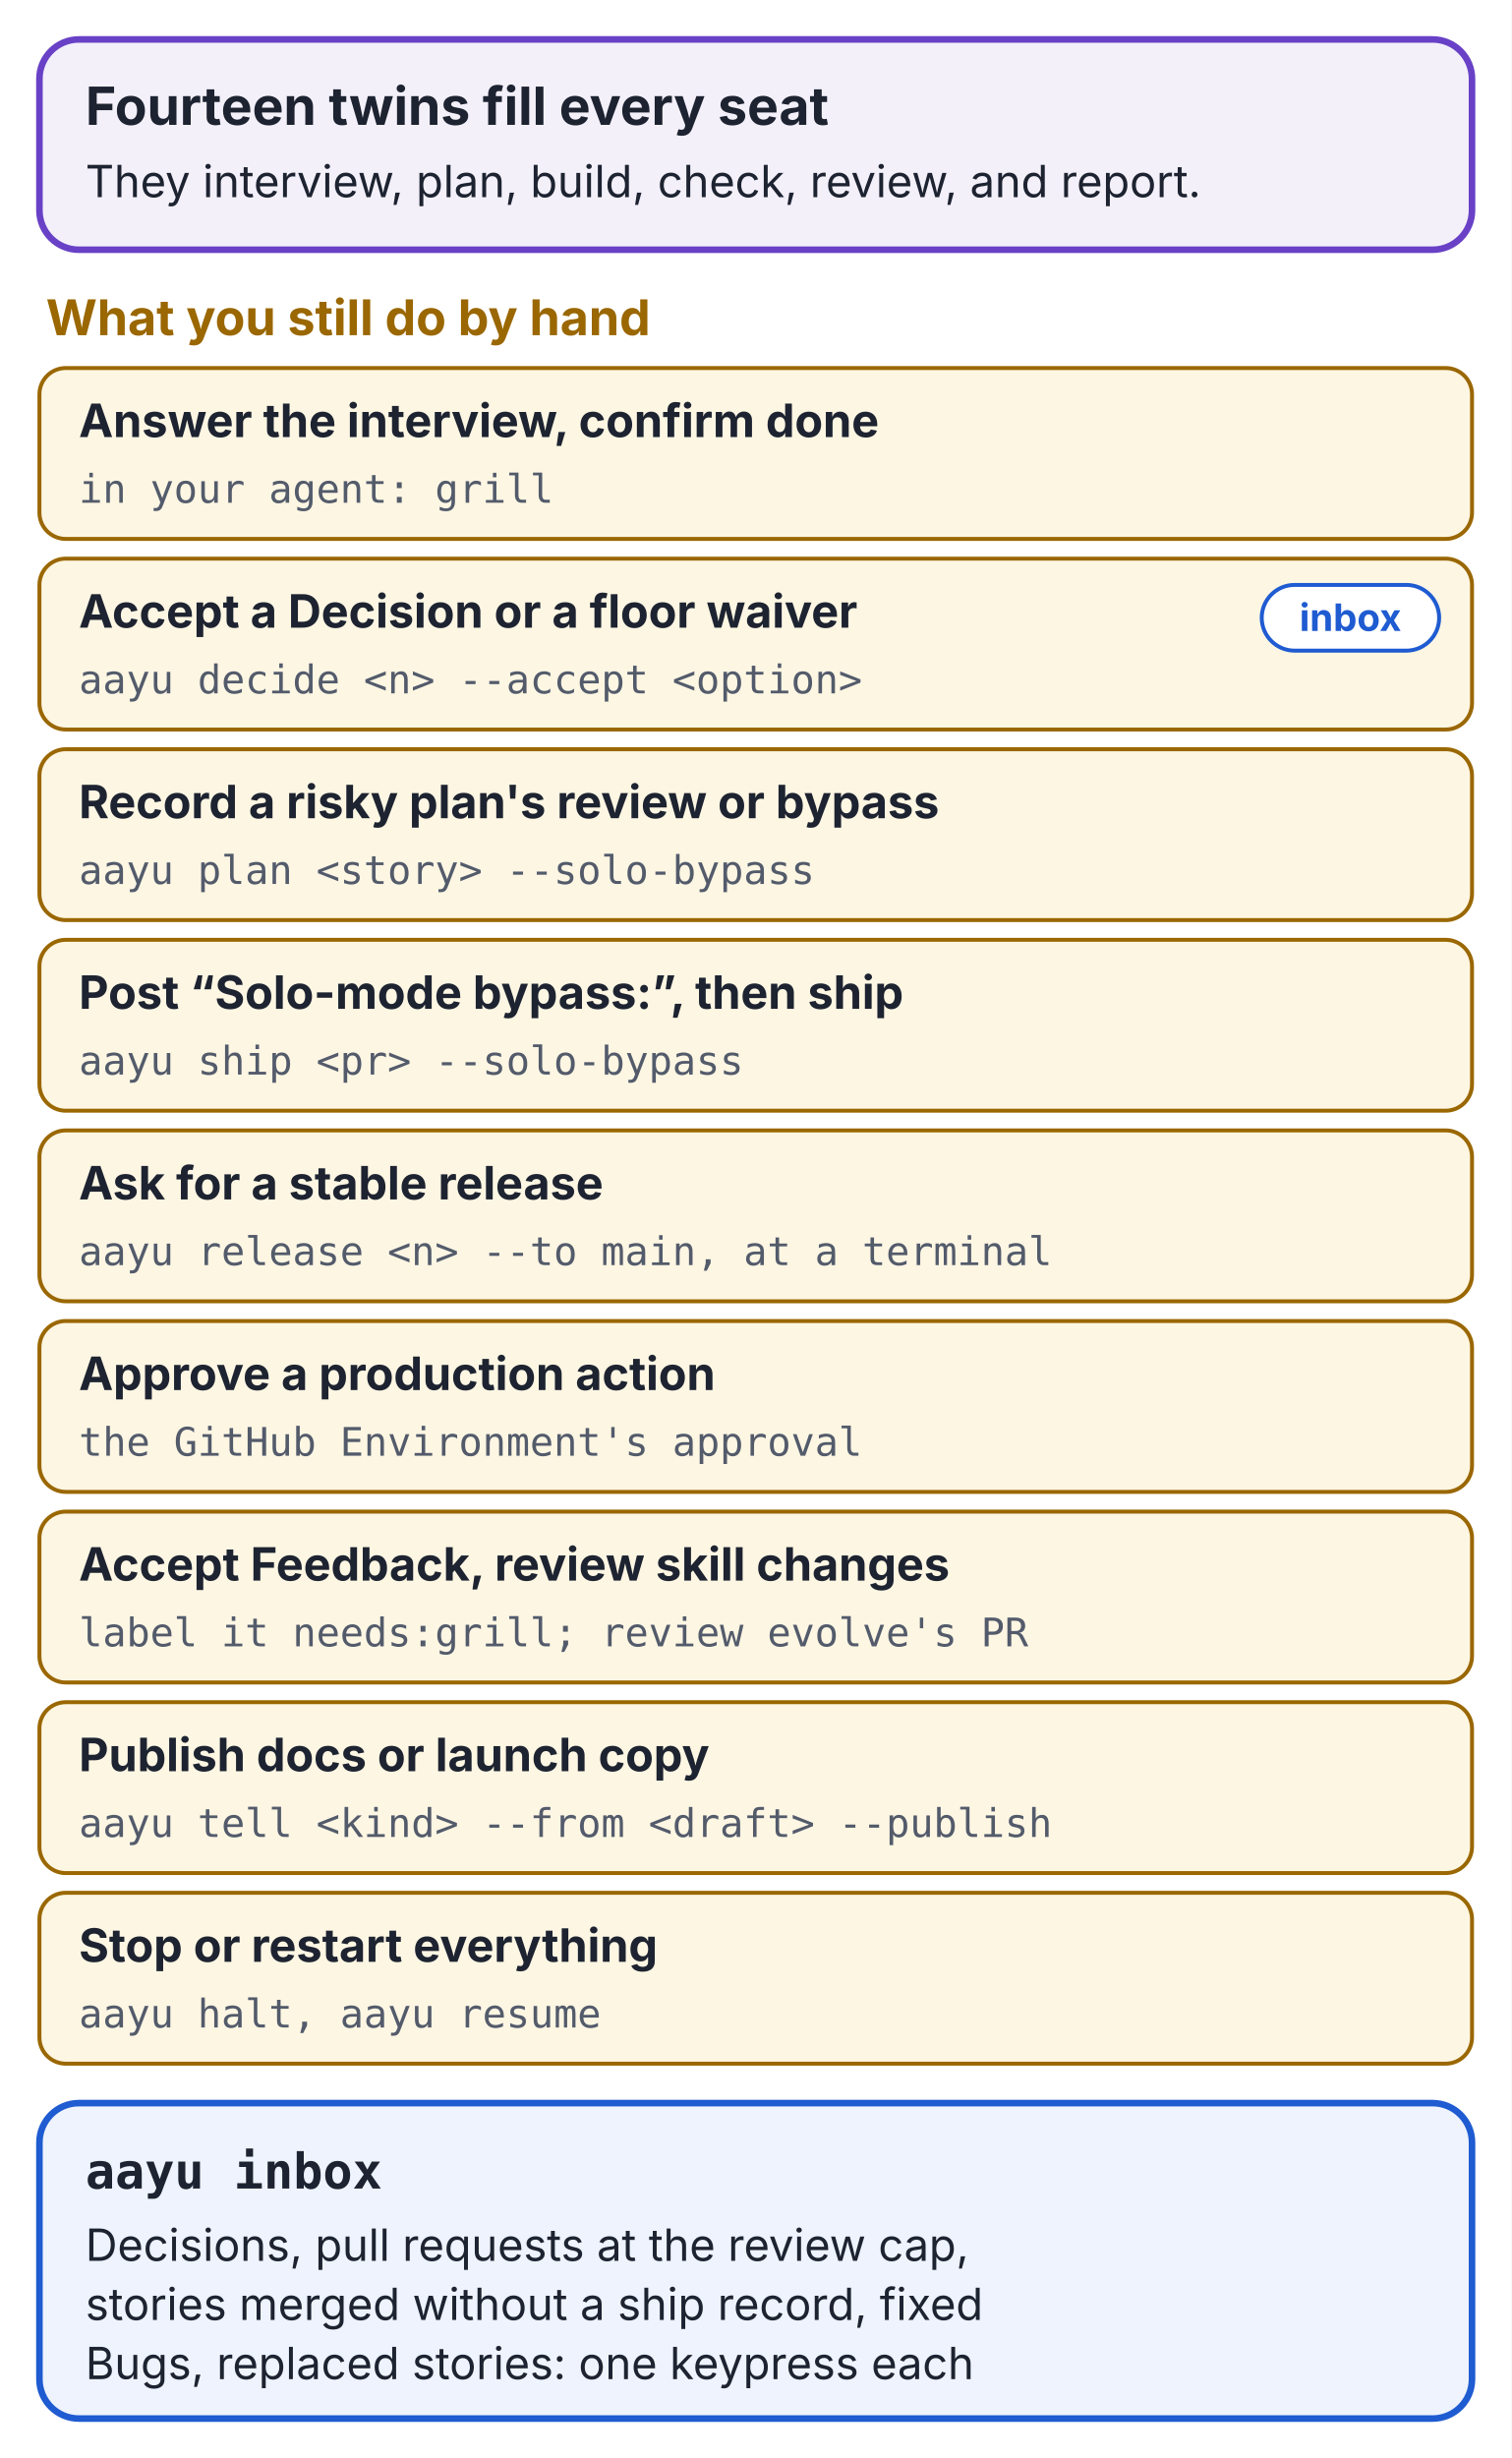
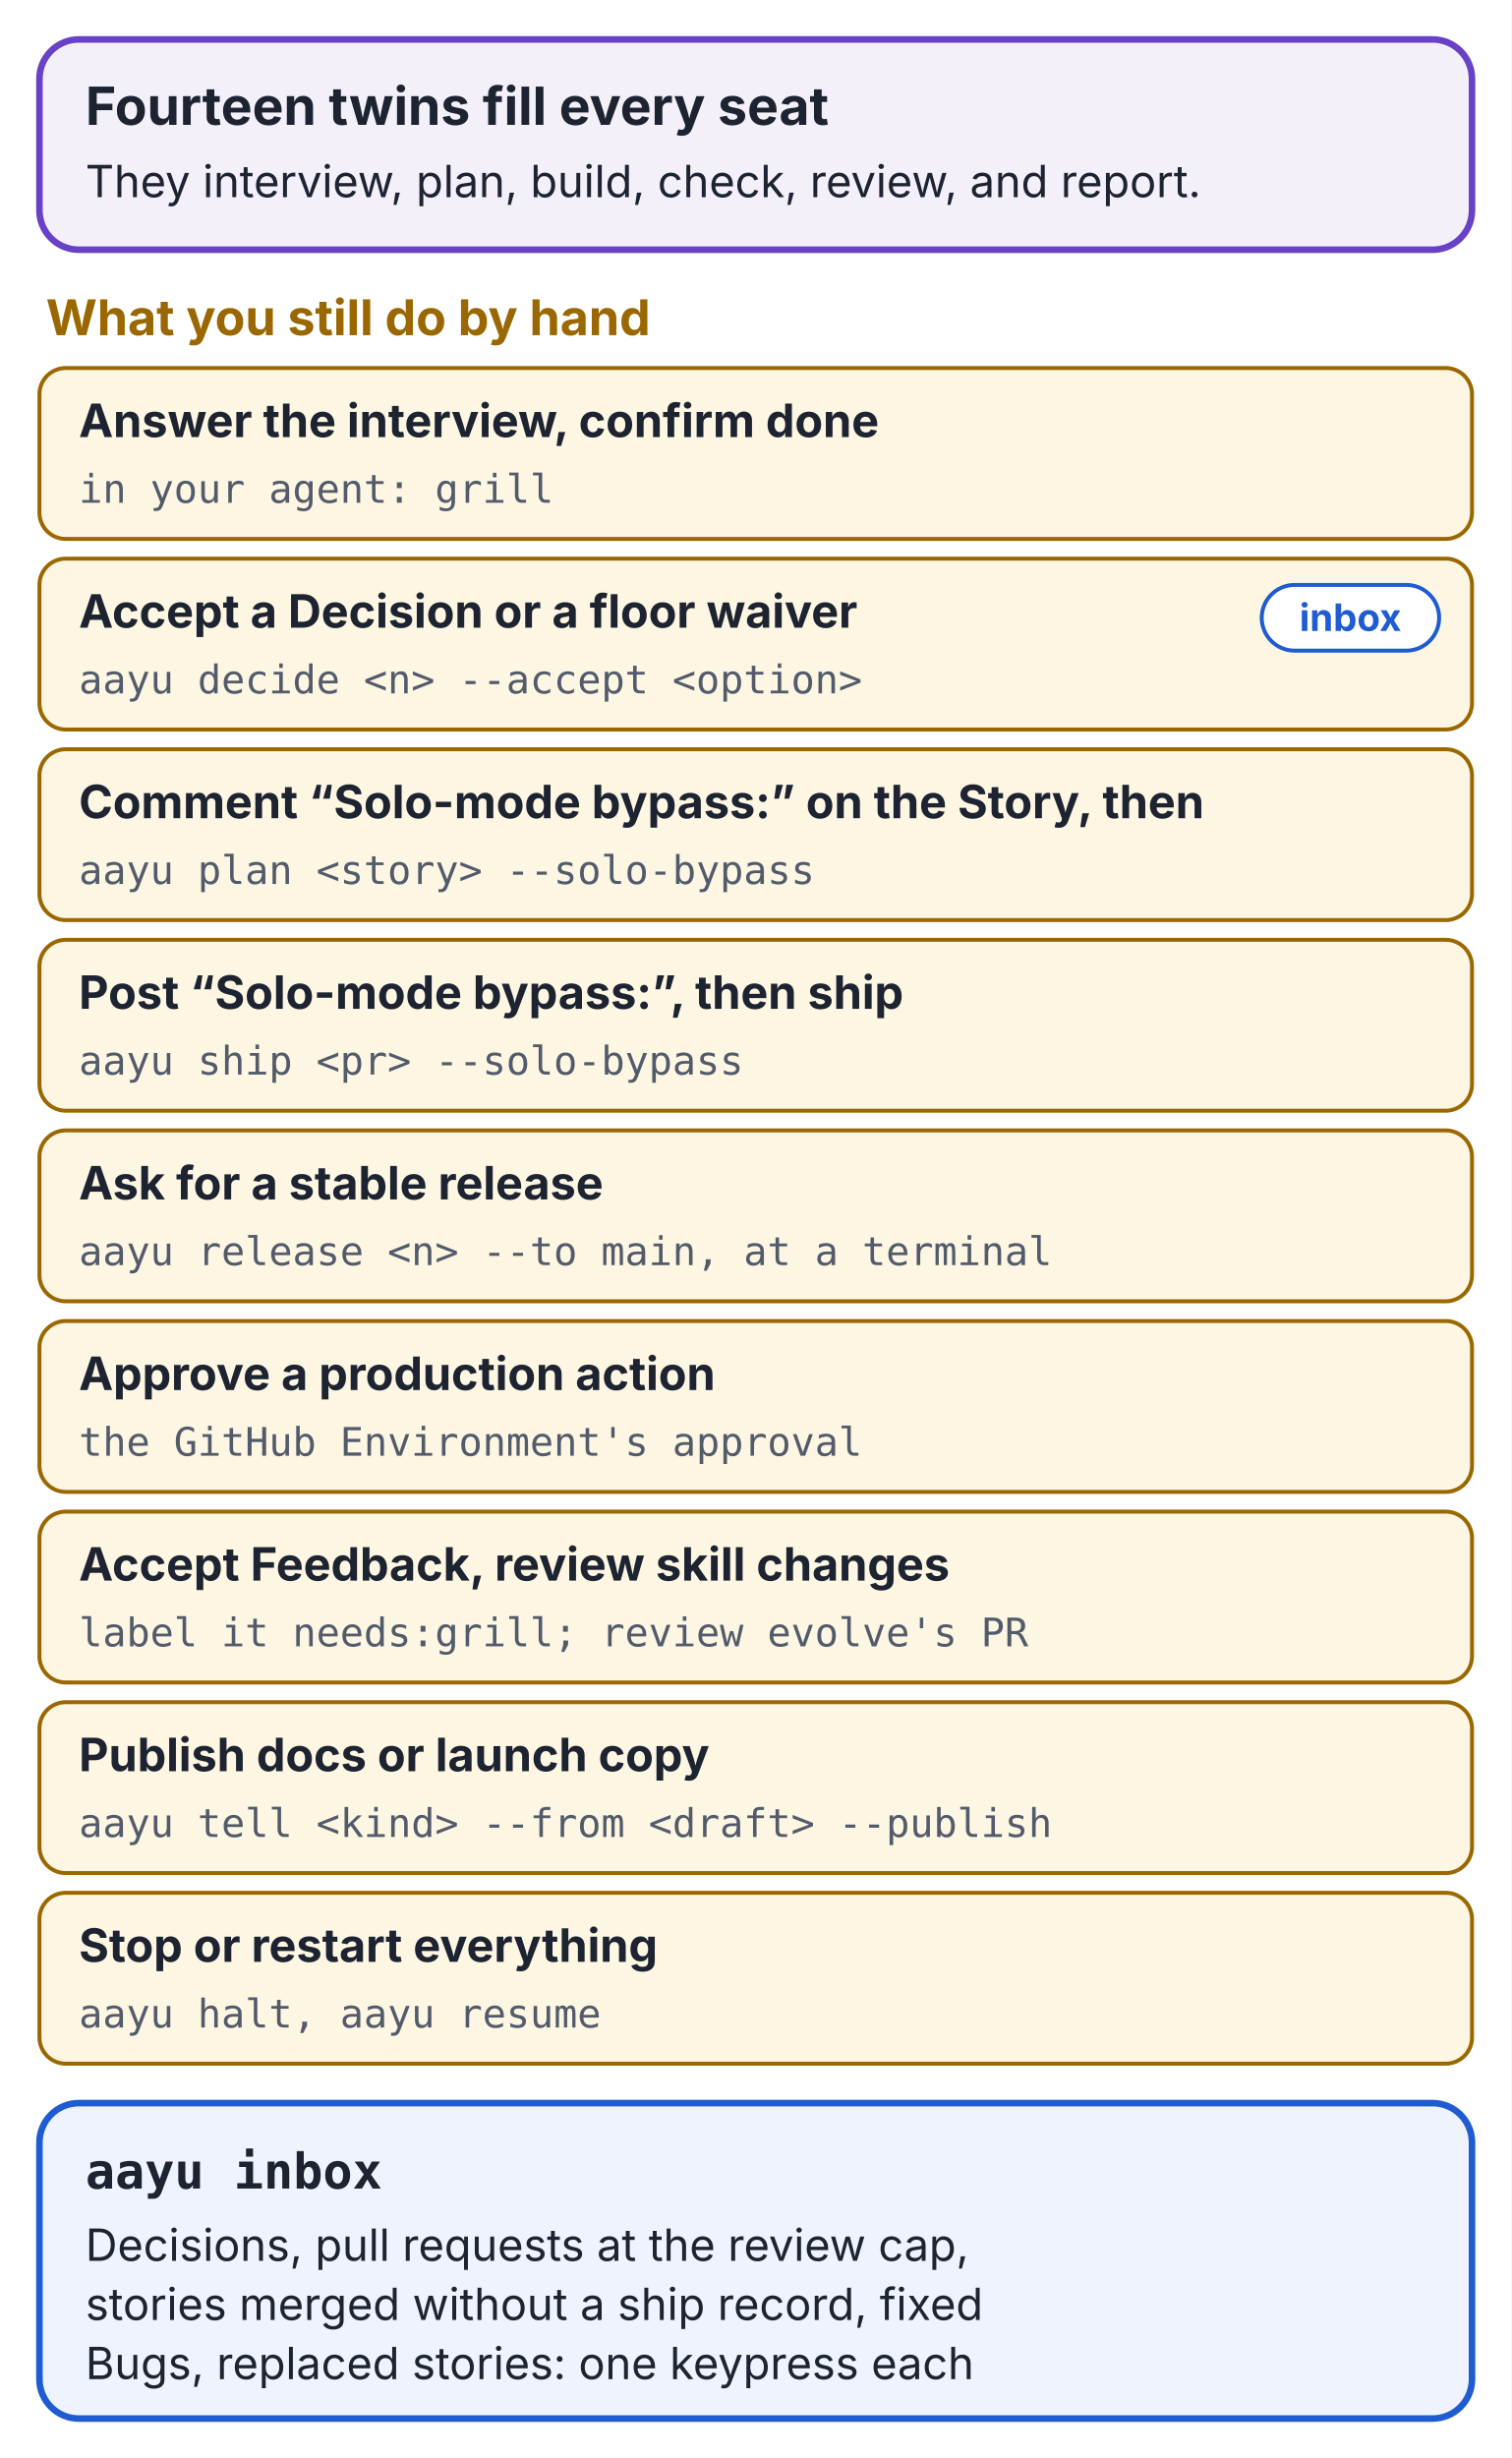
<svg xmlns="http://www.w3.org/2000/svg" viewBox="0 0 460 748" width="460" height="748" role="img" aria-labelledby="solo-title solo-desc" font-family="system-ui, -apple-system, 'Segoe UI', sans-serif">
  <defs>
    <marker id="arrow-solo" viewBox="0 0 10 10" refX="9" refY="5" markerWidth="7" markerHeight="7" orient="auto-start-reverse">
      <path d="M0,0 L10,5 L0,10 z" fill="#1f5bd1" />
    </marker>
  </defs>
  <rect width="460" height="748" fill="#ffffff" />
  <rect x="12" y="12" width="436" height="64" rx="12" fill="#f3f0fa" stroke="#6941c6" stroke-width="2" />
  <text x="26" y="38" font-size="16" fill="#1d2330" font-weight="bold" text-anchor="start">Fourteen twins fill every seat</text>
  <text x="26" y="60" font-size="13.5" fill="#1d2330" font-weight="normal" text-anchor="start">They interview, plan, build, check, review, and report.</text>
  <text x="14" y="102" font-size="15" fill="#9a6700" font-weight="bold" text-anchor="start">What you still do by hand</text>
  <rect x="12" y="112" width="436" height="52" rx="8" fill="#fdf6e3" stroke="#9a6700" stroke-width="1.2" />
  <text x="24" y="133" font-size="14" fill="#1d2330" font-weight="bold" text-anchor="start">Answer the interview, confirm done</text>
  <text x="24" y="153" font-size="12" fill="#535b6b" font-family="ui-monospace, SFMono-Regular, Menlo, Consolas, monospace">in your agent: grill</text>
  <rect x="12" y="170" width="436" height="52" rx="8" fill="#fdf6e3" stroke="#9a6700" stroke-width="1.2" />
  <text x="24" y="191" font-size="14" fill="#1d2330" font-weight="bold" text-anchor="start">Accept a Decision or a floor waiver</text>
  <text x="24" y="211" font-size="12" fill="#535b6b" font-family="ui-monospace, SFMono-Regular, Menlo, Consolas, monospace">aayu decide &lt;n&gt; --accept &lt;option&gt;</text>
  <rect x="384" y="178" width="54" height="20" rx="10" fill="#ffffff" stroke="#1f5bd1" stroke-width="1.2" />
  <text x="411" y="192" font-size="11.5" fill="#1f5bd1" font-weight="bold" text-anchor="middle">inbox</text>
  <rect x="12" y="228" width="436" height="52" rx="8" fill="#fdf6e3" stroke="#9a6700" stroke-width="1.2" />
-   <text x="24" y="249" font-size="14" fill="#1d2330" font-weight="bold" text-anchor="start">Record a risky plan's review or bypass</text>
+   <text x="24" y="249" font-size="14" fill="#1d2330" font-weight="bold" text-anchor="start">Comment “Solo-mode bypass:” on the Story, then</text>
  <text x="24" y="269" font-size="12" fill="#535b6b" font-family="ui-monospace, SFMono-Regular, Menlo, Consolas, monospace">aayu plan &lt;story&gt; --solo-bypass</text>
  <rect x="12" y="286" width="436" height="52" rx="8" fill="#fdf6e3" stroke="#9a6700" stroke-width="1.2" />
  <text x="24" y="307" font-size="14" fill="#1d2330" font-weight="bold" text-anchor="start">Post “Solo-mode bypass:”, then ship</text>
  <text x="24" y="327" font-size="12" fill="#535b6b" font-family="ui-monospace, SFMono-Regular, Menlo, Consolas, monospace">aayu ship &lt;pr&gt; --solo-bypass</text>
  <rect x="12" y="344" width="436" height="52" rx="8" fill="#fdf6e3" stroke="#9a6700" stroke-width="1.2" />
  <text x="24" y="365" font-size="14" fill="#1d2330" font-weight="bold" text-anchor="start">Ask for a stable release</text>
  <text x="24" y="385" font-size="12" fill="#535b6b" font-family="ui-monospace, SFMono-Regular, Menlo, Consolas, monospace">aayu release &lt;n&gt; --to main, at a terminal</text>
  <rect x="12" y="402" width="436" height="52" rx="8" fill="#fdf6e3" stroke="#9a6700" stroke-width="1.2" />
  <text x="24" y="423" font-size="14" fill="#1d2330" font-weight="bold" text-anchor="start">Approve a production action</text>
  <text x="24" y="443" font-size="12" fill="#535b6b" font-family="ui-monospace, SFMono-Regular, Menlo, Consolas, monospace">the GitHub Environment's approval</text>
  <rect x="12" y="460" width="436" height="52" rx="8" fill="#fdf6e3" stroke="#9a6700" stroke-width="1.2" />
  <text x="24" y="481" font-size="14" fill="#1d2330" font-weight="bold" text-anchor="start">Accept Feedback, review skill changes</text>
  <text x="24" y="501" font-size="12" fill="#535b6b" font-family="ui-monospace, SFMono-Regular, Menlo, Consolas, monospace">label it needs:grill; review evolve's PR</text>
  <rect x="12" y="518" width="436" height="52" rx="8" fill="#fdf6e3" stroke="#9a6700" stroke-width="1.2" />
  <text x="24" y="539" font-size="14" fill="#1d2330" font-weight="bold" text-anchor="start">Publish docs or launch copy</text>
  <text x="24" y="559" font-size="12" fill="#535b6b" font-family="ui-monospace, SFMono-Regular, Menlo, Consolas, monospace">aayu tell &lt;kind&gt; --from &lt;draft&gt; --publish</text>
  <rect x="12" y="576" width="436" height="52" rx="8" fill="#fdf6e3" stroke="#9a6700" stroke-width="1.2" />
  <text x="24" y="597" font-size="14" fill="#1d2330" font-weight="bold" text-anchor="start">Stop or restart everything</text>
  <text x="24" y="617" font-size="12" fill="#535b6b" font-family="ui-monospace, SFMono-Regular, Menlo, Consolas, monospace">aayu halt, aayu resume</text>
  <rect x="12" y="640" width="436" height="96" rx="12" fill="#eef3fd" stroke="#1f5bd1" stroke-width="2" />
  <text x="26" y="666" font-size="15" fill="#1d2330" font-weight="bold" font-family="ui-monospace, SFMono-Regular, Menlo, Consolas, monospace">aayu inbox</text>
  <text x="26" y="688" font-size="13.5" fill="#1d2330" font-weight="normal" text-anchor="start">Decisions, pull requests at the review cap,</text>
  <text x="26" y="706" font-size="13.5" fill="#1d2330" font-weight="normal" text-anchor="start">stories merged without a ship record, fixed</text>
  <text x="26" y="724" font-size="13.5" fill="#1d2330" font-weight="normal" text-anchor="start">Bugs, replaced stories: one keypress each</text>
</svg>
